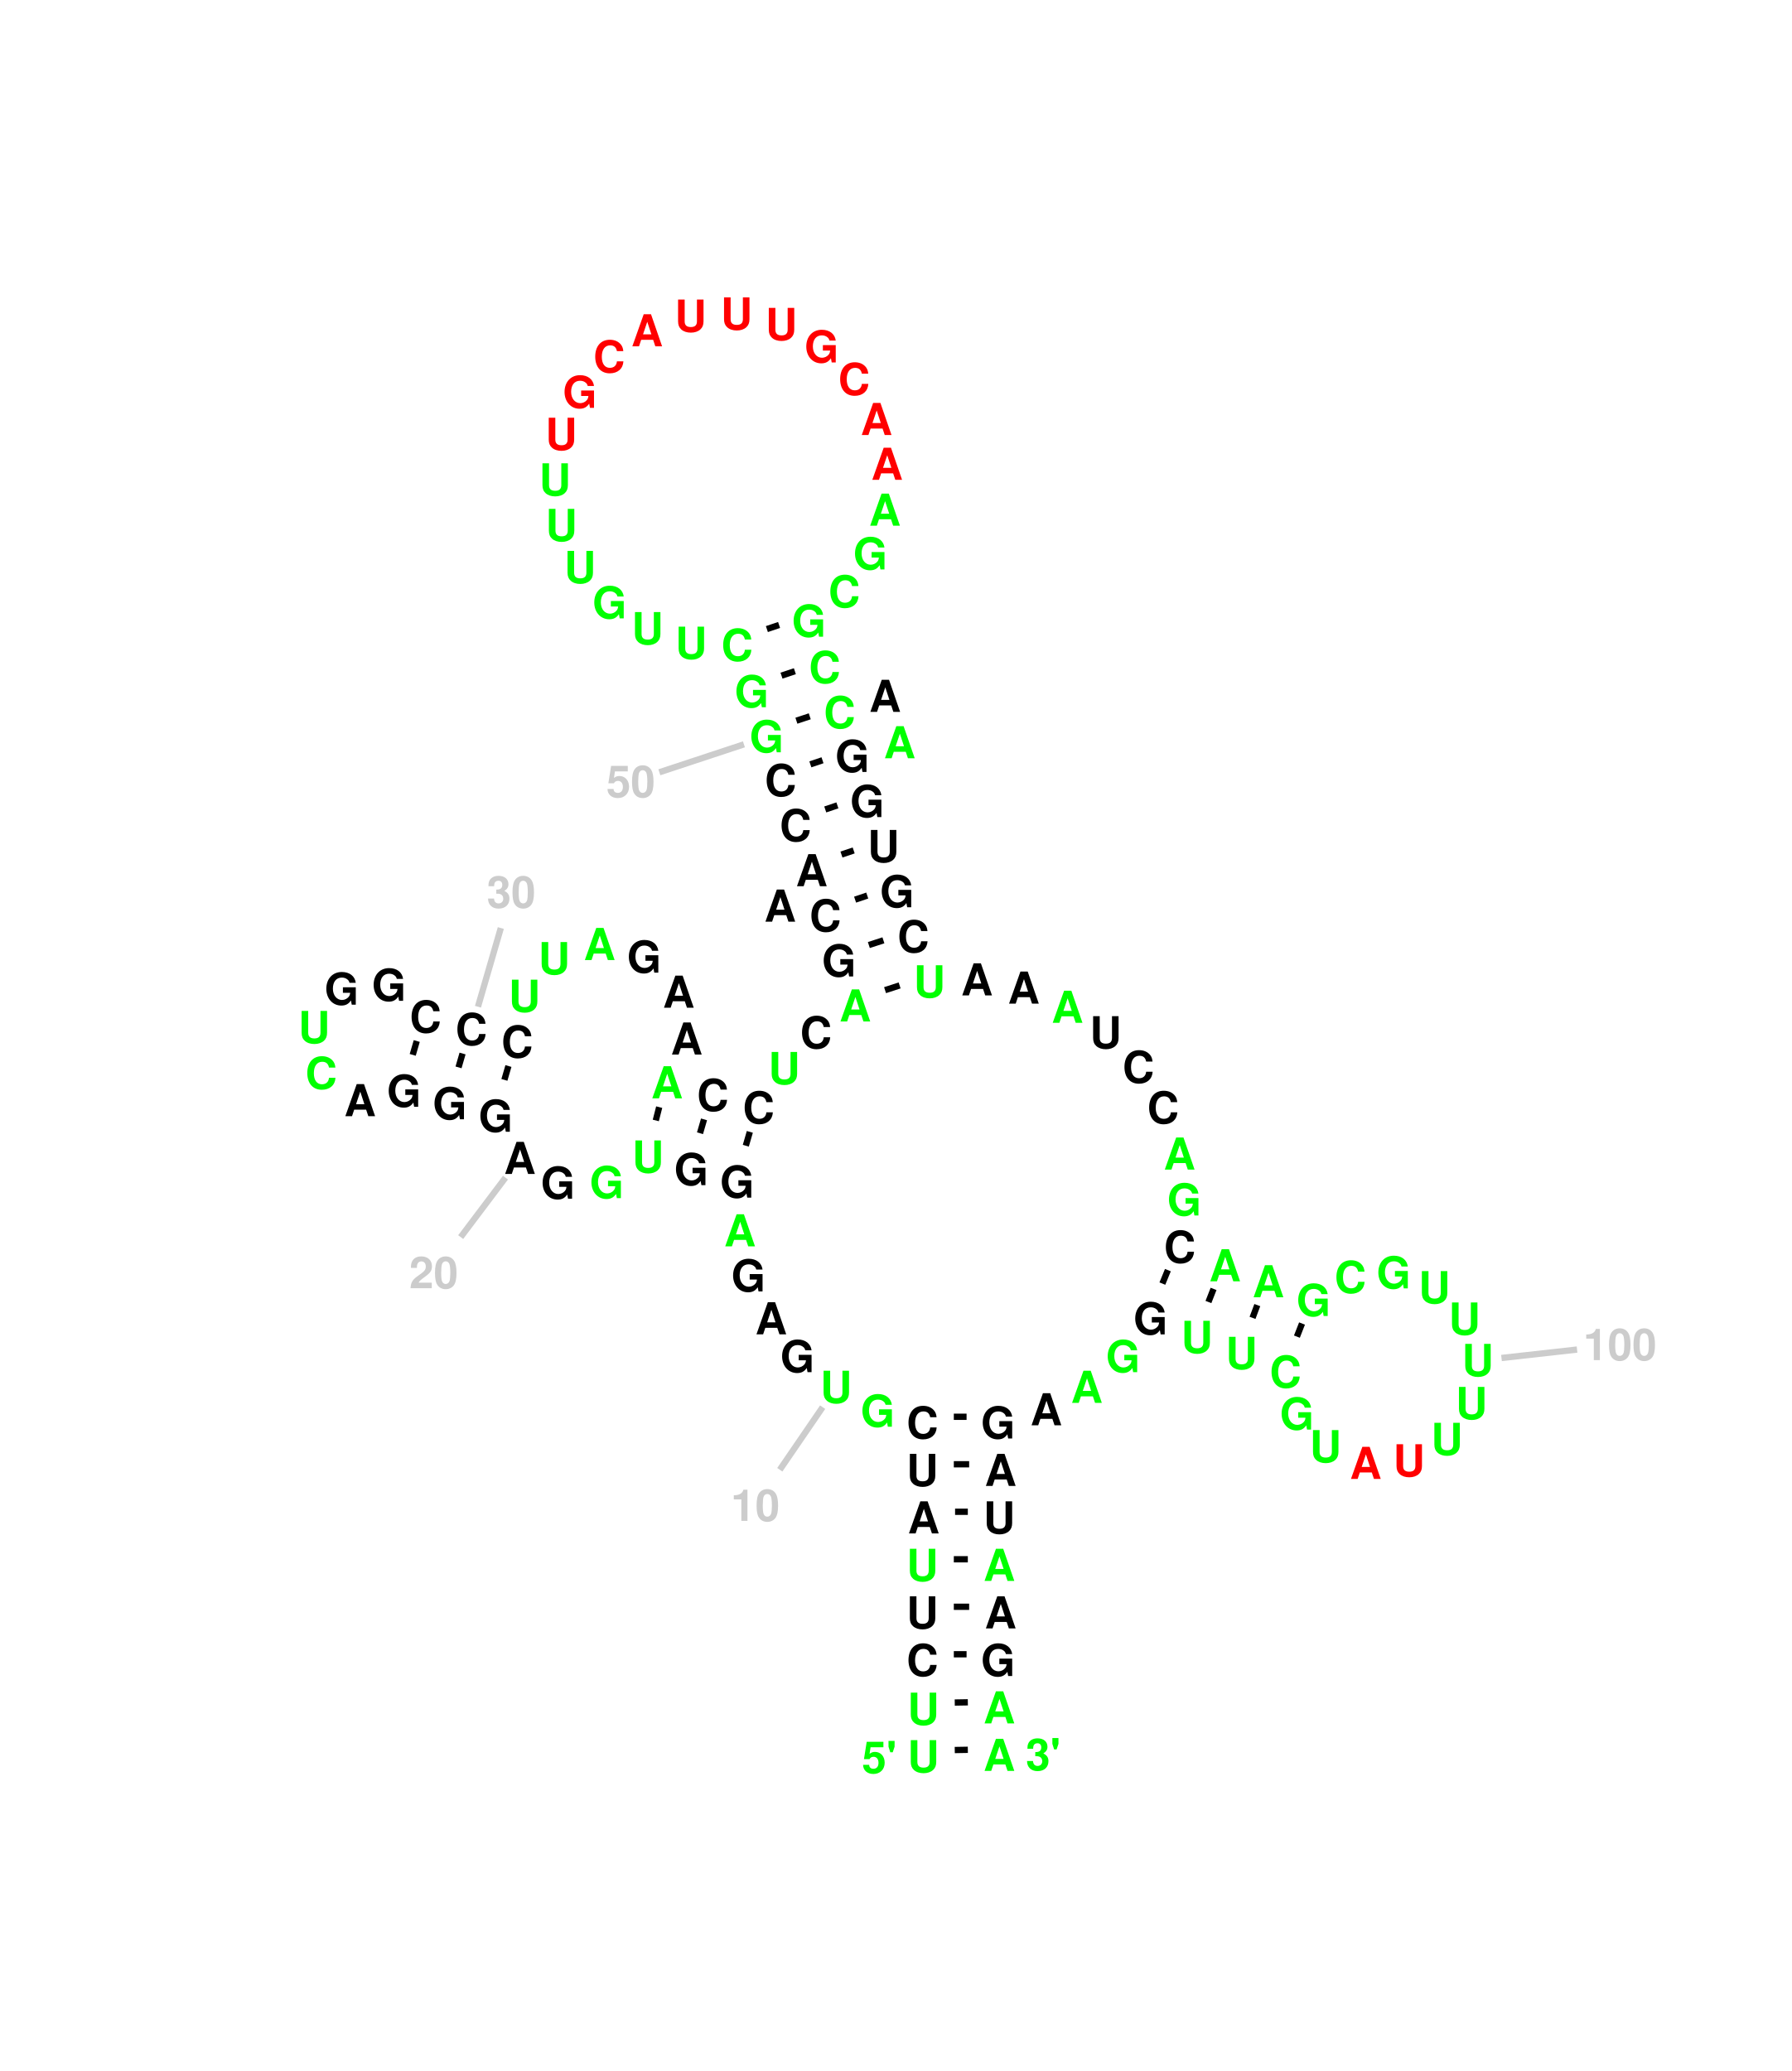
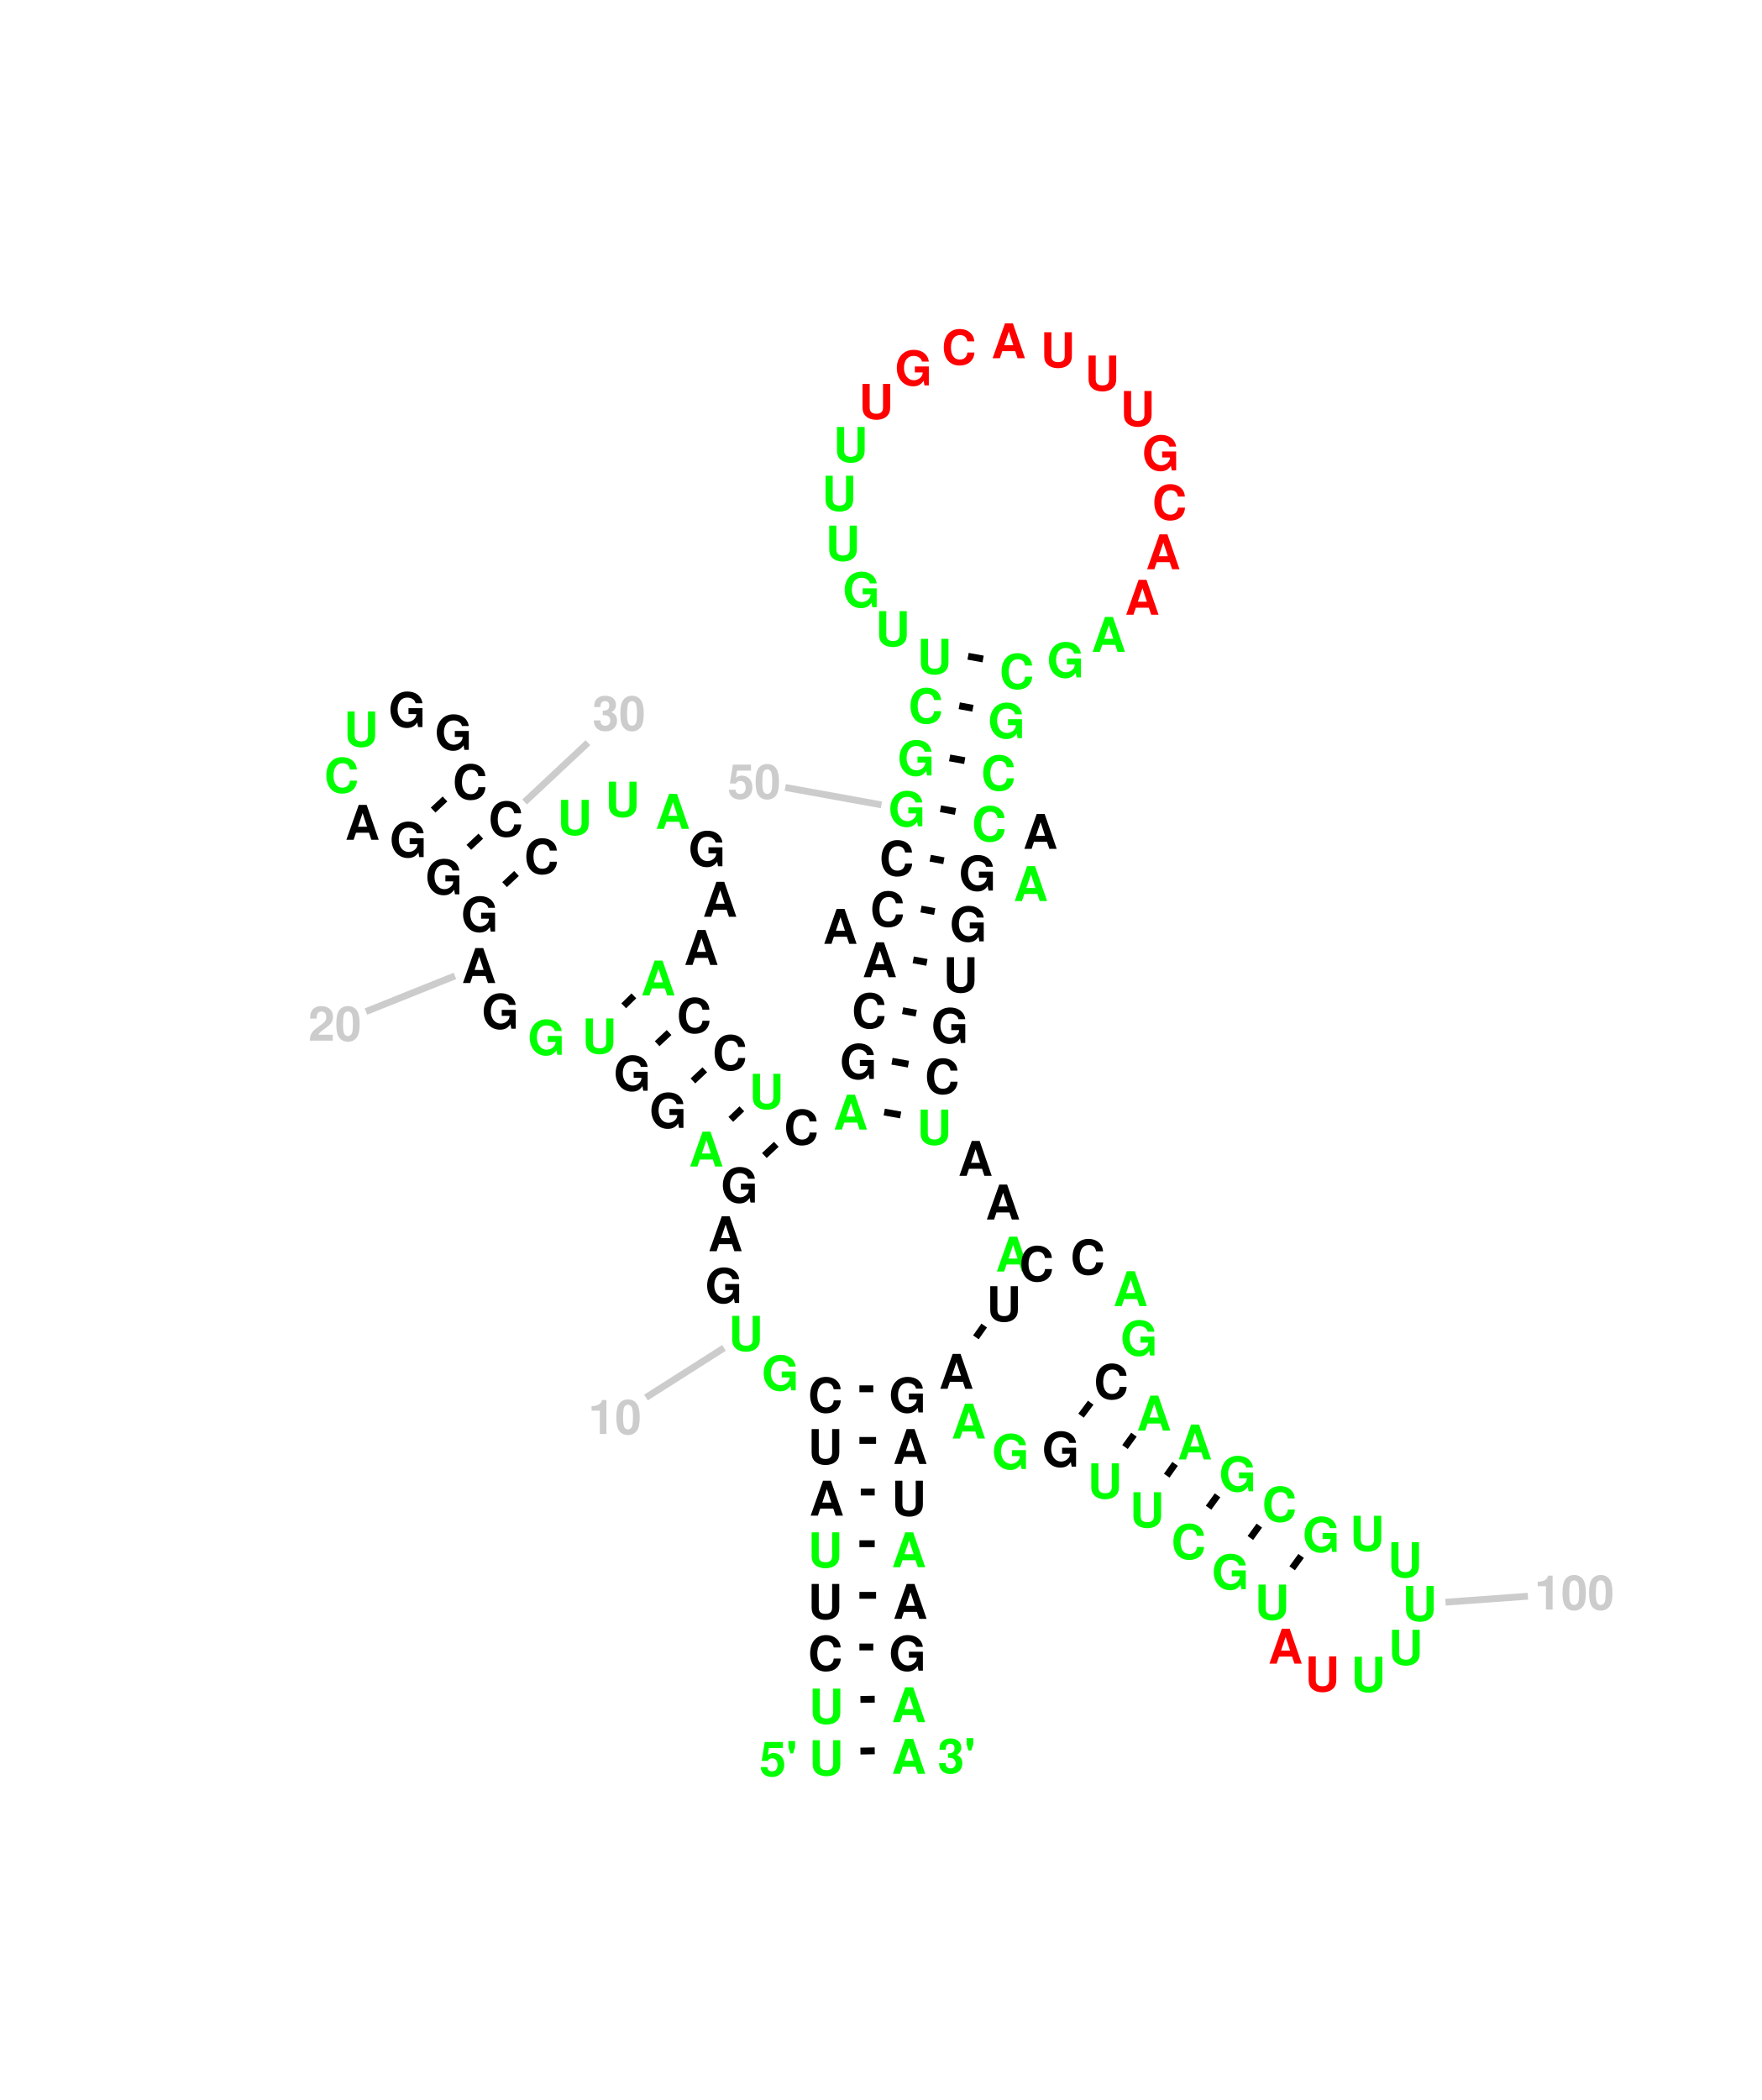
- <svg xmlns="http://www.w3.org/2000/svg" width="285.191" height="329.631" style="font-size: 7px; font-weight: bold; font-family: Helvetica; ">
+ <svg xmlns="http://www.w3.org/2000/svg" width="257.878" height="307.436" style="font-size: 7px; font-weight: bold; font-family: Helvetica; ">
  <g>
    <style type="text/css">


text.red {fill: rgb(255, 0, 0); }
text.green {fill: rgb(0, 255, 0); }
text.blue {fill: rgb(0, 0, 255); }
text.black {fill: rgb(0, 0, 0); }
text.gray {fill: rgb(204, 204, 204); }
text.brown {fill: rgb(211.65, 104.55, 30.6); }
text {fill: rgb(0, 0, 0); text-anchor: middle; dominant-baseline: middle; }
circle.red {stroke: rgb(255, 0, 0); fill: none; }
circle.green {stroke: rgb(0, 255, 0); fill: none; }
circle.blue {stroke: rgb(0, 0, 255); fill: none; }
circle.black {stroke: rgb(0, 0, 0); fill: none; }
circle.gray {stroke: rgb(204, 204, 204); fill: none; }
circle.brown {stroke: rgb(211.65, 104.55, 30.6); fill: none; }
circle {stroke: rgb(0, 0, 0); }
line.red {stroke: rgb(255, 0, 0); }
line.green {stroke: rgb(0, 255, 0); }
line.blue {stroke: rgb(0, 0, 255); }
line.black {stroke: rgb(0, 0, 0); }
line.gray {stroke: rgb(204, 204, 204); }
line.brown {stroke: rgb(211.65, 104.55, 30.6); }
line {stroke: rgb(0, 0, 0); }
text.numbering-label {fill: rgb(204, 204, 204);}
line.numbering-line {stroke: rgb(204, 204, 204);}
.template {visibility:hidden}

</style>
  </g>
  <g>
-     <text x="139.951" y="279.753" class="green">5'</text>
-   </g>
-   <g>
-     <text x="146.95" y="279.631" class="green">U</text>
-   </g>
-   <g>
-     <line x1="151.949" y1="278.544" x2="154.031" y2="278.508" class="black" />
-   </g>
-   <g>
-     <text x="146.95" y="272.071" class="green">U</text>
-   </g>
-   <g>
-     <line x1="151.949" y1="270.984" x2="154.031" y2="270.948" class="black" />
-   </g>
-   <g>
-     <text x="146.8" y="264.301" class="black">C</text>
-   </g>
-   <g>
-     <line x1="151.8" y1="263.301" x2="153.83" y2="263.301" class="black" />
-   </g>
-   <g>
-     <text x="146.8" y="256.741" class="black">U</text>
-   </g>
-   <g>
-     <line x1="151.8" y1="255.741" x2="154.24" y2="255.741" class="black" />
-   </g>
-   <g>
-     <text x="146.8" y="249.181" class="green">U</text>
-   </g>
-   <g>
-     <line x1="151.8" y1="248.181" x2="154.03" y2="248.181" class="black" />
-   </g>
-   <g>
-     <text x="147" y="241.621" class="black">A</text>
-   </g>
-   <g>
-     <line x1="152" y1="240.621" x2="154.03" y2="240.621" class="black" />
-   </g>
-   <g>
-     <text x="146.8" y="234.061" class="black">U</text>
-   </g>
-   <g>
-     <line x1="151.8" y1="233.061" x2="154.24" y2="233.061" class="black" />
-   </g>
-   <g>
-     <text x="146.8" y="226.501" class="black">C</text>
-   </g>
-   <g>
-     <line x1="151.8" y1="225.501" x2="153.83" y2="225.501" class="black" />
-   </g>
-   <g>
-     <text x="139.68" y="224.621" class="green">G</text>
-   </g>
-   <g>
-     <text x="120.208" y="239.627" class="numbering-label sequential">10</text>
-   </g>
-   <g>
-     <line x1="130.926" y1="223.972" x2="124.105" y2="233.935" class="numbering-line sequential" />
-   </g>
-   <g>
-     <text x="133.07" y="220.841" class="green">U</text>
-   </g>
-   <g>
-     <text x="126.9" y="215.941" class="black">G</text>
-   </g>
-   <g>
-     <text x="122.73" y="209.931" class="black">A</text>
-   </g>
-   <g>
-     <text x="119.1" y="203.091" class="black">G</text>
-   </g>
-   <g>
-     <text x="117.76" y="195.931" class="green">A</text>
-   </g>
-   <g>
-     <text x="117.3" y="188.161" class="black">G</text>
-   </g>
-   <g>
-     <line x1="118.695" y1="182.36" x2="119.335" y2="180.153" class="black" />
-   </g>
-   <g>
-     <text x="110.01" y="186.171" class="black">G</text>
-   </g>
-   <g>
-     <line x1="111.405" y1="180.37" x2="112.045" y2="178.163" class="black" />
-   </g>
-   <g>
-     <text x="103.13" y="184.181" class="green">U</text>
-   </g>
-   <g>
-     <line x1="104.369" y1="178.337" x2="104.911" y2="176.216" class="black" />
-   </g>
-   <g>
-     <text x="96.55" y="188.241" class="green">G</text>
-   </g>
-   <g>
-     <text x="88.78" y="188.331" class="black">G</text>
-   </g>
-   <g>
-     <text x="69.03" y="202.595" class="numbering-label sequential">20</text>
-   </g>
-   <g>
-     <line x1="80.447" y1="187.442" x2="73.318" y2="196.903" class="numbering-line sequential" />
-   </g>
-   <g>
-     <text x="82.73" y="184.411" class="black">A</text>
-   </g>
-   <g>
-     <text x="78.88" y="177.681" class="black">G</text>
-   </g>
-   <g>
-     <line x1="80.275" y1="171.88" x2="80.915" y2="169.673" class="black" />
-   </g>
-   <g>
-     <text x="71.58" y="175.691" class="black">G</text>
-   </g>
-   <g>
-     <line x1="72.975" y1="169.89" x2="73.615" y2="167.683" class="black" />
-   </g>
-   <g>
-     <text x="64.29" y="173.701" class="black">G</text>
-   </g>
-   <g>
-     <line x1="65.684" y1="167.9" x2="66.326" y2="165.693" class="black" />
-   </g>
-   <g>
-     <text x="57.3" y="175.211" class="black">A</text>
-   </g>
-   <g>
-     <text x="51.12" y="170.851" class="green">C</text>
-   </g>
-   <g>
-     <text x="50" y="163.571" class="green">U</text>
-   </g>
-   <g>
-     <text x="54.36" y="157.451" class="black">G</text>
-   </g>
-   <g>
-     <text x="61.89" y="156.831" class="black">G</text>
-   </g>
-   <g>
-     <text x="67.72" y="161.891" class="black">C</text>
-   </g>
-   <g>
-     <text x="81.36" y="142.018" class="numbering-label sequential">30</text>
-   </g>
-   <g>
-     <line x1="76.068" y1="160.238" x2="79.707" y2="147.71" class="numbering-line sequential" />
-   </g>
-   <g>
-     <text x="75.01" y="163.881" class="black">C</text>
-   </g>
-   <g>
-     <text x="82.31" y="165.871" class="black">C</text>
-   </g>
-   <g>
-     <text x="83.47" y="158.591" class="green">U</text>
-   </g>
-   <g>
-     <text x="88.2" y="152.611" class="green">U</text>
-   </g>
-   <g>
-     <text x="95.42" y="150.361" class="green">A</text>
-   </g>
-   <g>
-     <text x="102.51" y="152.351" class="black">G</text>
-   </g>
-   <g>
-     <text x="108.01" y="157.951" class="black">A</text>
-   </g>
-   <g>
-     <text x="109.28" y="165.401" class="black">A</text>
-   </g>
-   <g>
-     <text x="106.15" y="172.371" class="green">A</text>
-   </g>
-   <g>
-     <text x="113.44" y="174.361" class="black">C</text>
-   </g>
-   <g>
-     <text x="120.73" y="176.351" class="black">C</text>
-   </g>
-   <g>
-     <text x="124.81" y="170.101" class="green">U</text>
-   </g>
-   <g>
-     <text x="129.86" y="164.401" class="black">C</text>
-   </g>
-   <g>
-     <text x="136.1" y="160.141" class="green">A</text>
-   </g>
-   <g>
-     <line x1="140.856" y1="157.598" x2="143.174" y2="156.845" class="black" />
-   </g>
-   <g>
-     <text x="133.52" y="152.961" class="black">G</text>
-   </g>
-   <g>
-     <line x1="138.276" y1="150.418" x2="140.594" y2="149.665" class="black" />
-   </g>
-   <g>
-     <text x="131.35" y="145.791" class="black">C</text>
-   </g>
-   <g>
-     <line x1="136.088" y1="143.193" x2="138.022" y2="142.54" class="black" />
-   </g>
-   <g>
-     <text x="124.16" y="144.251" class="black">A</text>
-   </g>
-   <g>
-     <text x="129.18" y="138.611" class="black">A</text>
-   </g>
-   <g>
-     <line x1="133.918" y1="136.014" x2="135.862" y2="135.359" class="black" />
-   </g>
-   <g>
-     <text x="126.6" y="131.431" class="black">C</text>
-   </g>
-   <g>
-     <line x1="131.339" y1="128.837" x2="133.271" y2="128.186" class="black" />
-   </g>
-   <g>
-     <text x="124.23" y="124.251" class="black">C</text>
-   </g>
-   <g>
-     <line x1="128.969" y1="121.657" x2="130.901" y2="121.006" class="black" />
-   </g>
-   <g>
-     <text x="100.383" y="124.425" class="numbering-label sequential">50</text>
-   </g>
-   <g>
-     <line x1="118.397" y1="118.472" x2="104.936" y2="122.92" class="numbering-line sequential" />
-   </g>
-   <g>
-     <text x="122" y="117.281" class="green">G</text>
-   </g>
-   <g>
-     <line x1="126.747" y1="114.713" x2="128.873" y2="114.01" class="black" />
-   </g>
-   <g>
-     <text x="119.63" y="110.111" class="green">G</text>
-   </g>
-   <g>
-     <line x1="124.376" y1="107.539" x2="126.504" y2="106.834" class="black" />
-   </g>
-   <g>
-     <text x="117.31" y="102.721" class="green">C</text>
-   </g>
-   <g>
-     <line x1="122.049" y1="100.128" x2="123.991" y2="99.475" class="black" />
-   </g>
-   <g>
-     <text x="109.998" y="102.401" class="green">U</text>
-   </g>
-   <g>
-     <text x="103.053" y="100.09" class="green">U</text>
-   </g>
-   <g>
-     <text x="97.006" y="95.966" class="green">G</text>
-   </g>
-   <g>
-     <text x="92.319" y="90.344" class="green">U</text>
-   </g>
-   <g>
-     <text x="89.351" y="83.654" class="green">U</text>
-   </g>
-   <g>
-     <text x="88.327" y="76.407" class="green">U</text>
-   </g>
-   <g>
-     <text x="89.328" y="69.156" class="red">U</text>
-   </g>
-   <g>
-     <text x="92.275" y="62.457" class="red">G</text>
-   </g>
-   <g>
-     <text x="96.943" y="56.82" class="red">C</text>
-   </g>
-   <g>
-     <text x="102.977" y="52.677" class="red">A</text>
-   </g>
-   <g>
-     <text x="109.915" y="50.344" class="red">U</text>
-   </g>
-   <g>
-     <text x="117.226" y="50" class="red">U</text>
-   </g>
-   <g>
-     <text x="124.352" y="51.671" class="red">U</text>
-   </g>
-   <g>
-     <text x="130.748" y="55.229" class="red">G</text>
-   </g>
-   <g>
-     <text x="135.926" y="60.402" class="red">C</text>
-   </g>
-   <g>
-     <text x="139.489" y="66.795" class="red">A</text>
-   </g>
-   <g>
-     <text x="141.166" y="73.92" class="red">A</text>
-   </g>
-   <g>
-     <text x="140.828" y="81.231" class="green">A</text>
-   </g>
-   <g>
-     <text x="138.501" y="88.171" class="green">G</text>
-   </g>
-   <g>
-     <text x="134.363" y="94.208" class="green">C</text>
-   </g>
-   <g>
-     <text x="128.73" y="98.881" class="green">G</text>
-   </g>
-   <g>
-     <text x="131.25" y="106.261" class="green">C</text>
-   </g>
-   <g>
-     <text x="133.62" y="113.441" class="green">C</text>
-   </g>
-   <g>
-     <text x="140.86" y="110.861" class="black">A</text>
-   </g>
-   <g>
-     <text x="143.18" y="118.241" class="green">A</text>
-   </g>
-   <g>
-     <text x="135.64" y="120.411" class="black">G</text>
-   </g>
-   <g>
-     <text x="138.01" y="127.591" class="black">G</text>
-   </g>
-   <g>
-     <text x="140.6" y="134.761" class="black">U</text>
-   </g>
-   <g>
-     <text x="142.76" y="141.941" class="black">G</text>
-   </g>
-   <g>
-     <text x="145.35" y="149.121" class="black">C</text>
-   </g>
-   <g>
-     <text x="147.93" y="156.301" class="green">U</text>
-   </g>
-   <g>
-     <text x="155.48" y="155.991" class="black">A</text>
-   </g>
-   <g>
-     <text x="162.93" y="157.301" class="black">A</text>
-   </g>
-   <g>
-     <text x="169.88" y="160.351" class="green">A</text>
-   </g>
-   <g>
-     <text x="175.97" y="164.401" class="black">U</text>
-   </g>
-   <g>
-     <text x="181.17" y="169.891" class="black">C</text>
-   </g>
-   <g>
-     <text x="185.1" y="176.351" class="black">C</text>
-   </g>
-   <g>
-     <text x="187.72" y="183.711" class="green">A</text>
-   </g>
-   <g>
-     <text x="188.47" y="191.001" class="green">G</text>
-   </g>
-   <g>
-     <text x="187.76" y="198.531" class="black">C</text>
-   </g>
-   <g>
-     <line x1="185.868" y1="202.16" x2="184.992" y2="204.303" class="black" />
-   </g>
-   <g>
-     <text x="194.96" y="201.491" class="green">A</text>
-   </g>
-   <g>
-     <line x1="193.138" y1="205.148" x2="192.322" y2="207.235" class="black" />
-   </g>
-   <g>
-     <text x="201.85" y="204.041" class="green">A</text>
-   </g>
-   <g>
-     <line x1="200.1" y1="207.725" x2="199.34" y2="209.758" class="black" />
-   </g>
-   <g>
-     <text x="209.04" y="207.001" class="green">G</text>
-   </g>
-   <g>
-     <line x1="207.218" y1="210.658" x2="206.402" y2="212.745" class="black" />
-   </g>
-   <g>
-     <text x="214.905" y="203.327" class="green">C</text>
-   </g>
-   <g>
-     <text x="221.788" y="202.604" class="green">G</text>
-   </g>
-   <g>
-     <text x="228.288" y="204.981" class="green">U</text>
-   </g>
-   <g>
-     <text x="233.081" y="209.973" class="green">U</text>
-   </g>
-   <g>
-     <text x="257.817" y="214.04" class="numbering-label sequential">100</text>
-   </g>
-   <g>
-     <line x1="238.962" y1="216.144" x2="250.987" y2="214.802" class="numbering-line sequential" />
-   </g>
-   <g>
-     <text x="235.191" y="216.565" class="green">U</text>
-   </g>
-   <g>
-     <text x="234.189" y="223.413" class="green">U</text>
-   </g>
-   <g>
-     <text x="230.278" y="229.123" class="green">U</text>
-   </g>
-   <g>
-     <text x="224.255" y="232.532" class="red">U</text>
-   </g>
-   <g>
-     <text x="217.347" y="232.947" class="red">A</text>
-   </g>
-   <g>
-     <text x="210.959" y="230.282" class="green">U</text>
-   </g>
-   <g>
-     <text x="206.394" y="225.08" class="green">G</text>
-   </g>
-   <g>
-     <text x="204.58" y="218.401" class="green">C</text>
-   </g>
-   <g>
-     <text x="197.59" y="215.441" class="green">U</text>
-   </g>
-   <g>
-     <text x="190.5" y="212.891" class="green">U</text>
-   </g>
-   <g>
-     <text x="183.1" y="209.931" class="black">G</text>
-   </g>
-   <g>
-     <text x="178.72" y="215.941" class="green">G</text>
-   </g>
-   <g>
-     <text x="172.96" y="220.841" class="green">A</text>
-   </g>
-   <g>
-     <text x="166.51" y="224.411" class="black">A</text>
-   </g>
-   <g>
-     <text x="158.83" y="226.501" class="black">G</text>
-   </g>
-   <g>
-     <text x="159.24" y="234.061" class="black">A</text>
-   </g>
-   <g>
-     <text x="159.03" y="241.621" class="black">U</text>
-   </g>
-   <g>
-     <text x="159.03" y="249.181" class="green">A</text>
-   </g>
-   <g>
-     <text x="159.24" y="256.741" class="black">A</text>
-   </g>
-   <g>
-     <text x="158.83" y="264.301" class="black">G</text>
-   </g>
-   <g>
-     <text x="159.03" y="271.861" class="green">A</text>
-   </g>
-   <g>
-     <text x="159.03" y="279.421" class="green">A</text>
-   </g>
-   <g>
-     <text x="166.029" y="279.3" class="green">3'</text>
+     <text x="113.991" y="257.552" class="green">5'</text>
+   </g>
+   <g>
+     <text x="120.99" y="257.436" class="green">U</text>
+   </g>
+   <g>
+     <line x1="125.989" y1="256.354" x2="128.081" y2="256.319" class="black" />
+   </g>
+   <g>
+     <text x="120.99" y="249.876" class="green">U</text>
+   </g>
+   <g>
+     <line x1="125.989" y1="248.794" x2="128.081" y2="248.759" class="black" />
+   </g>
+   <g>
+     <text x="120.84" y="242.116" class="black">C</text>
+   </g>
+   <g>
+     <line x1="125.84" y1="241.116" x2="127.87" y2="241.116" class="black" />
+   </g>
+   <g>
+     <text x="120.84" y="234.556" class="black">U</text>
+   </g>
+   <g>
+     <line x1="125.84" y1="233.556" x2="128.28" y2="233.556" class="black" />
+   </g>
+   <g>
+     <text x="120.84" y="226.996" class="green">U</text>
+   </g>
+   <g>
+     <line x1="125.84" y1="225.996" x2="128.08" y2="225.996" class="black" />
+   </g>
+   <g>
+     <text x="121.04" y="219.436" class="black">A</text>
+   </g>
+   <g>
+     <line x1="126.04" y1="218.436" x2="128.08" y2="218.436" class="black" />
+   </g>
+   <g>
+     <text x="120.84" y="211.876" class="black">U</text>
+   </g>
+   <g>
+     <line x1="125.84" y1="210.876" x2="128.28" y2="210.876" class="black" />
+   </g>
+   <g>
+     <text x="120.84" y="204.316" class="black">C</text>
+   </g>
+   <g>
+     <line x1="125.84" y1="203.316" x2="127.87" y2="203.316" class="black" />
+   </g>
+   <g>
+     <text x="114.25" y="201.086" class="green">G</text>
+   </g>
+   <g>
+     <text x="90.043" y="207.488" class="numbering-label sequential">10</text>
+   </g>
+   <g>
+     <line x1="106.015" y1="197.328" x2="94.586" y2="204.598" class="numbering-line sequential" />
+   </g>
+   <g>
+     <text x="109.21" y="195.296" class="green">U</text>
+   </g>
+   <g>
+     <text x="105.97" y="188.286" class="black">G</text>
+   </g>
+   <g>
+     <text x="106.21" y="180.726" class="black">A</text>
+   </g>
+   <g>
+     <text x="108.27" y="173.586" class="black">G</text>
+   </g>
+   <g>
+     <line x1="111.919" y1="169.168" x2="113.671" y2="167.525" class="black" />
+   </g>
+   <g>
+     <text x="103.4" y="168.336" class="green">A</text>
+   </g>
+   <g>
+     <line x1="107.008" y1="163.875" x2="108.622" y2="162.328" class="black" />
+   </g>
+   <g>
+     <text x="97.81" y="162.666" class="black">G</text>
+   </g>
+   <g>
+     <line x1="101.459" y1="158.248" x2="103.201" y2="156.615" class="black" />
+   </g>
+   <g>
+     <text x="92.57" y="157.216" class="black">G</text>
+   </g>
+   <g>
+     <line x1="96.221" y1="152.8" x2="97.969" y2="151.163" class="black" />
+   </g>
+   <g>
+     <text x="87.76" y="151.756" class="green">U</text>
+   </g>
+   <g>
+     <line x1="91.326" y1="147.252" x2="92.814" y2="145.791" class="black" />
+   </g>
+   <g>
+     <text x="79.99" y="151.966" class="green">G</text>
+   </g>
+   <g>
+     <text x="73.25" y="148.146" class="black">G</text>
+   </g>
+   <g>
+     <text x="49.041" y="149.907" class="numbering-label sequential">20</text>
+   </g>
+   <g>
+     <line x1="66.615" y1="142.873" x2="53.584" y2="148.089" class="numbering-line sequential" />
+   </g>
+   <g>
+     <text x="70.13" y="141.466" class="black">A</text>
+   </g>
+   <g>
+     <text x="70.23" y="133.926" class="black">G</text>
+   </g>
+   <g>
+     <line x1="73.881" y1="129.51" x2="75.629" y2="127.873" class="black" />
+   </g>
+   <g>
+     <text x="65" y="128.466" class="black">G</text>
+   </g>
+   <g>
+     <line x1="68.651" y1="124.05" x2="70.399" y2="122.413" class="black" />
+   </g>
+   <g>
+     <text x="59.77" y="123.016" class="black">G</text>
+   </g>
+   <g>
+     <line x1="63.419" y1="118.598" x2="65.161" y2="116.965" class="black" />
+   </g>
+   <g>
+     <text x="53.06" y="120.496" class="black">A</text>
+   </g>
+   <g>
+     <text x="50" y="113.586" class="green">C</text>
+   </g>
+   <g>
+     <text x="52.88" y="106.826" class="green">U</text>
+   </g>
+   <g>
+     <text x="59.6" y="103.976" class="black">G</text>
+   </g>
+   <g>
+     <text x="66.38" y="107.316" class="black">G</text>
+   </g>
+   <g>
+     <text x="68.81" y="114.546" class="black">C</text>
+   </g>
+   <g>
+     <text x="90.635" y="104.474" class="numbering-label sequential">30</text>
+   </g>
+   <g>
+     <line x1="76.814" y1="117.409" x2="86.092" y2="108.726" class="numbering-line sequential" />
+   </g>
+   <g>
+     <text x="74.05" y="119.996" class="black">C</text>
+   </g>
+   <g>
+     <text x="79.28" y="125.456" class="black">C</text>
+   </g>
+   <g>
+     <text x="84.15" y="119.756" class="green">U</text>
+   </g>
+   <g>
+     <text x="91.16" y="117.106" class="green">U</text>
+   </g>
+   <g>
+     <text x="98.5" y="118.896" class="green">A</text>
+   </g>
+   <g>
+     <text x="103.52" y="124.356" class="black">G</text>
+   </g>
+   <g>
+     <text x="105.42" y="131.766" class="black">A</text>
+   </g>
+   <g>
+     <text x="102.68" y="138.816" class="black">A</text>
+   </g>
+   <g>
+     <text x="96.38" y="143.286" class="green">A</text>
+   </g>
+   <g>
+     <text x="101.62" y="148.746" class="black">C</text>
+   </g>
+   <g>
+     <text x="106.85" y="154.196" class="black">C</text>
+   </g>
+   <g>
+     <text x="112.23" y="159.866" class="green">U</text>
+   </g>
+   <g>
+     <text x="117.32" y="165.106" class="black">C</text>
+   </g>
+   <g>
+     <text x="124.55" y="162.926" class="green">A</text>
+   </g>
+   <g>
+     <line x1="129.473" y1="162.802" x2="131.877" y2="163.23" class="black" />
+   </g>
+   <g>
+     <text x="125.69" y="155.486" class="black">G</text>
+   </g>
+   <g>
+     <line x1="130.613" y1="155.362" x2="133.017" y2="155.79" class="black" />
+   </g>
+   <g>
+     <text x="127.25" y="148.056" class="black">C</text>
+   </g>
+   <g>
+     <line x1="132.167" y1="147.962" x2="134.163" y2="148.33" class="black" />
+   </g>
+   <g>
+     <text x="128.8" y="140.616" class="black">A</text>
+   </g>
+   <g>
+     <line x1="133.717" y1="140.522" x2="135.723" y2="140.891" class="black" />
+   </g>
+   <g>
+     <text x="123.03" y="135.726" class="black">A</text>
+   </g>
+   <g>
+     <text x="129.94" y="133.176" class="black">C</text>
+   </g>
+   <g>
+     <line x1="134.857" y1="133.082" x2="136.863" y2="133.451" class="black" />
+   </g>
+   <g>
+     <text x="131.29" y="125.736" class="black">C</text>
+   </g>
+   <g>
+     <line x1="136.207" y1="125.642" x2="138.203" y2="126.01" class="black" />
+   </g>
+   <g>
+     <text x="110.438" y="114.459" class="numbering-label sequential">50</text>
+   </g>
+   <g>
+     <line x1="129.065" y1="117.832" x2="114.981" y2="115.282" class="numbering-line sequential" />
+   </g>
+   <g>
+     <text x="132.79" y="118.506" class="green">G</text>
+   </g>
+   <g>
+     <line x1="137.71" y1="118.397" x2="139.91" y2="118.796" class="black" />
+   </g>
+   <g>
+     <text x="134.13" y="111.066" class="green">G</text>
+   </g>
+   <g>
+     <line x1="139.05" y1="110.956" x2="141.26" y2="111.356" class="black" />
+   </g>
+   <g>
+     <text x="135.54" y="103.416" class="green">C</text>
+   </g>
+   <g>
+     <line x1="140.457" y1="103.322" x2="142.463" y2="103.691" class="black" />
+   </g>
+   <g>
+     <text x="136.83" y="96.186" class="green">U</text>
+   </g>
+   <g>
+     <line x1="141.75" y1="96.077" x2="143.95" y2="96.475" class="black" />
+   </g>
+   <g>
+     <text x="130.724" y="92.13" class="green">U</text>
+   </g>
+   <g>
+     <text x="126.11" y="86.432" class="green">G</text>
+   </g>
+   <g>
+     <text x="123.413" y="79.615" class="green">U</text>
+   </g>
+   <g>
+     <text x="122.878" y="72.304" class="green">U</text>
+   </g>
+   <g>
+     <text x="124.556" y="65.167" class="green">U</text>
+   </g>
+   <g>
+     <text x="128.291" y="58.859" class="red">U</text>
+   </g>
+   <g>
+     <text x="133.743" y="53.958" class="red">G</text>
+   </g>
+   <g>
+     <text x="140.411" y="50.912" class="red">C</text>
+   </g>
+   <g>
+     <text x="147.685" y="50" class="red">A</text>
+   </g>
+   <g>
+     <text x="154.899" y="51.306" class="red">U</text>
+   </g>
+   <g>
+     <text x="161.391" y="54.711" class="red">U</text>
+   </g>
+   <g>
+     <text x="166.568" y="59.901" class="red">U</text>
+   </g>
+   <g>
+     <text x="169.955" y="66.403" class="red">G</text>
+   </g>
+   <g>
+     <text x="171.241" y="73.621" class="red">C</text>
+   </g>
+   <g>
+     <text x="170.31" y="80.892" class="red">A</text>
+   </g>
+   <g>
+     <text x="167.246" y="87.552" class="red">A</text>
+   </g>
+   <g>
+     <text x="162.329" y="92.99" class="green">A</text>
+   </g>
+   <g>
+     <text x="156.011" y="96.709" class="green">G</text>
+   </g>
+   <g>
+     <text x="148.87" y="98.366" class="green">C</text>
+   </g>
+   <g>
+     <text x="147.38" y="105.596" class="green">G</text>
+   </g>
+   <g>
+     <text x="146.18" y="113.246" class="green">C</text>
+   </g>
+   <g>
+     <text x="144.83" y="120.686" class="green">C</text>
+   </g>
+   <g>
+     <text x="152.33" y="121.826" class="black">A</text>
+   </g>
+   <g>
+     <text x="150.92" y="129.466" class="green">A</text>
+   </g>
+   <g>
+     <text x="143.12" y="127.916" class="black">G</text>
+   </g>
+   <g>
+     <text x="141.78" y="135.356" class="black">G</text>
+   </g>
+   <g>
+     <text x="140.64" y="142.796" class="black">U</text>
+   </g>
+   <g>
+     <text x="139.08" y="150.236" class="black">G</text>
+   </g>
+   <g>
+     <text x="137.94" y="157.666" class="black">C</text>
+   </g>
+   <g>
+     <text x="136.8" y="165.106" class="green">U</text>
+   </g>
+   <g>
+     <text x="142.82" y="169.696" class="black">A</text>
+   </g>
+   <g>
+     <text x="146.84" y="176.086" class="black">A</text>
+   </g>
+   <g>
+     <text x="148.31" y="183.706" class="green">A</text>
+   </g>
+   <g>
+     <text x="146.99" y="190.966" class="black">U</text>
+   </g>
+   <g>
+     <line x1="144.114" y1="194.056" x2="142.896" y2="195.787" class="black" />
+   </g>
+   <g>
+     <text x="151.77" y="185.096" class="black">C</text>
+   </g>
+   <g>
+     <text x="159.26" y="184.116" class="black">C</text>
+   </g>
+   <g>
+     <text x="165.53" y="188.766" class="green">A</text>
+   </g>
+   <g>
+     <text x="166.78" y="195.986" class="green">G</text>
+   </g>
+   <g>
+     <text x="162.7" y="202.346" class="black">C</text>
+   </g>
+   <g>
+     <line x1="159.708" y1="205.353" x2="158.292" y2="207.25" class="black" />
+   </g>
+   <g>
+     <text x="168.97" y="206.986" class="green">A</text>
+   </g>
+   <g>
+     <line x1="166.036" y1="210.035" x2="164.724" y2="211.847" class="black" />
+   </g>
+   <g>
+     <text x="174.94" y="211.216" class="green">A</text>
+   </g>
+   <g>
+     <line x1="172.061" y1="214.304" x2="170.839" y2="216.039" class="black" />
+   </g>
+   <g>
+     <text x="181.21" y="215.866" class="green">G</text>
+   </g>
+   <g>
+     <line x1="178.276" y1="218.915" x2="176.964" y2="220.727" class="black" />
+   </g>
+   <g>
+     <text x="187.33" y="220.296" class="green">C</text>
+   </g>
+   <g>
+     <line x1="184.396" y1="223.345" x2="183.084" y2="225.157" class="black" />
+   </g>
+   <g>
+     <text x="193.45" y="224.736" class="green">G</text>
+   </g>
+   <g>
+     <line x1="190.516" y1="227.785" x2="189.204" y2="229.597" class="black" />
+   </g>
+   <g>
+     <text x="200.194" y="224.572" class="green">U</text>
+   </g>
+   <g>
+     <text x="205.721" y="228.439" class="green">U</text>
+   </g>
+   <g>
+     <text x="230.534" y="233.191" class="numbering-label sequential">100</text>
+   </g>
+   <g>
+     <line x1="211.654" y1="234.558" x2="223.719" y2="233.684" class="numbering-line sequential" />
+   </g>
+   <g>
+     <text x="207.878" y="234.831" class="green">U</text>
+   </g>
+   <g>
+     <text x="205.823" y="241.257" class="green">U</text>
+   </g>
+   <g>
+     <text x="200.357" y="245.211" class="green">U</text>
+   </g>
+   <g>
+     <text x="193.612" y="245.153" class="red">U</text>
+   </g>
+   <g>
+     <text x="188.215" y="241.106" class="red">A</text>
+   </g>
+   <g>
+     <text x="186.27" y="234.646" class="green">U</text>
+   </g>
+   <g>
+     <text x="180.15" y="230.206" class="green">G</text>
+   </g>
+   <g>
+     <text x="174.03" y="225.776" class="green">C</text>
+   </g>
+   <g>
+     <text x="167.96" y="221.126" class="green">U</text>
+   </g>
+   <g>
+     <text x="161.79" y="216.896" class="green">U</text>
+   </g>
+   <g>
+     <text x="155.3" y="212.256" class="black">G</text>
+   </g>
+   <g>
+     <text x="147.96" y="212.596" class="green">G</text>
+   </g>
+   <g>
+     <text x="141.84" y="208.156" class="green">A</text>
+   </g>
+   <g>
+     <text x="140.02" y="200.876" class="black">A</text>
+   </g>
+   <g>
+     <text x="132.87" y="204.316" class="black">G</text>
+   </g>
+   <g>
+     <text x="133.28" y="211.876" class="black">A</text>
+   </g>
+   <g>
+     <text x="133.08" y="219.436" class="black">U</text>
+   </g>
+   <g>
+     <text x="133.08" y="226.996" class="green">A</text>
+   </g>
+   <g>
+     <text x="133.28" y="234.556" class="black">A</text>
+   </g>
+   <g>
+     <text x="132.87" y="242.116" class="black">G</text>
+   </g>
+   <g>
+     <text x="133.08" y="249.676" class="green">A</text>
+   </g>
+   <g>
+     <text x="133.08" y="257.236" class="green">A</text>
+   </g>
+   <g>
+     <text x="140.079" y="257.121" class="green">3'</text>
  </g>
</svg>
